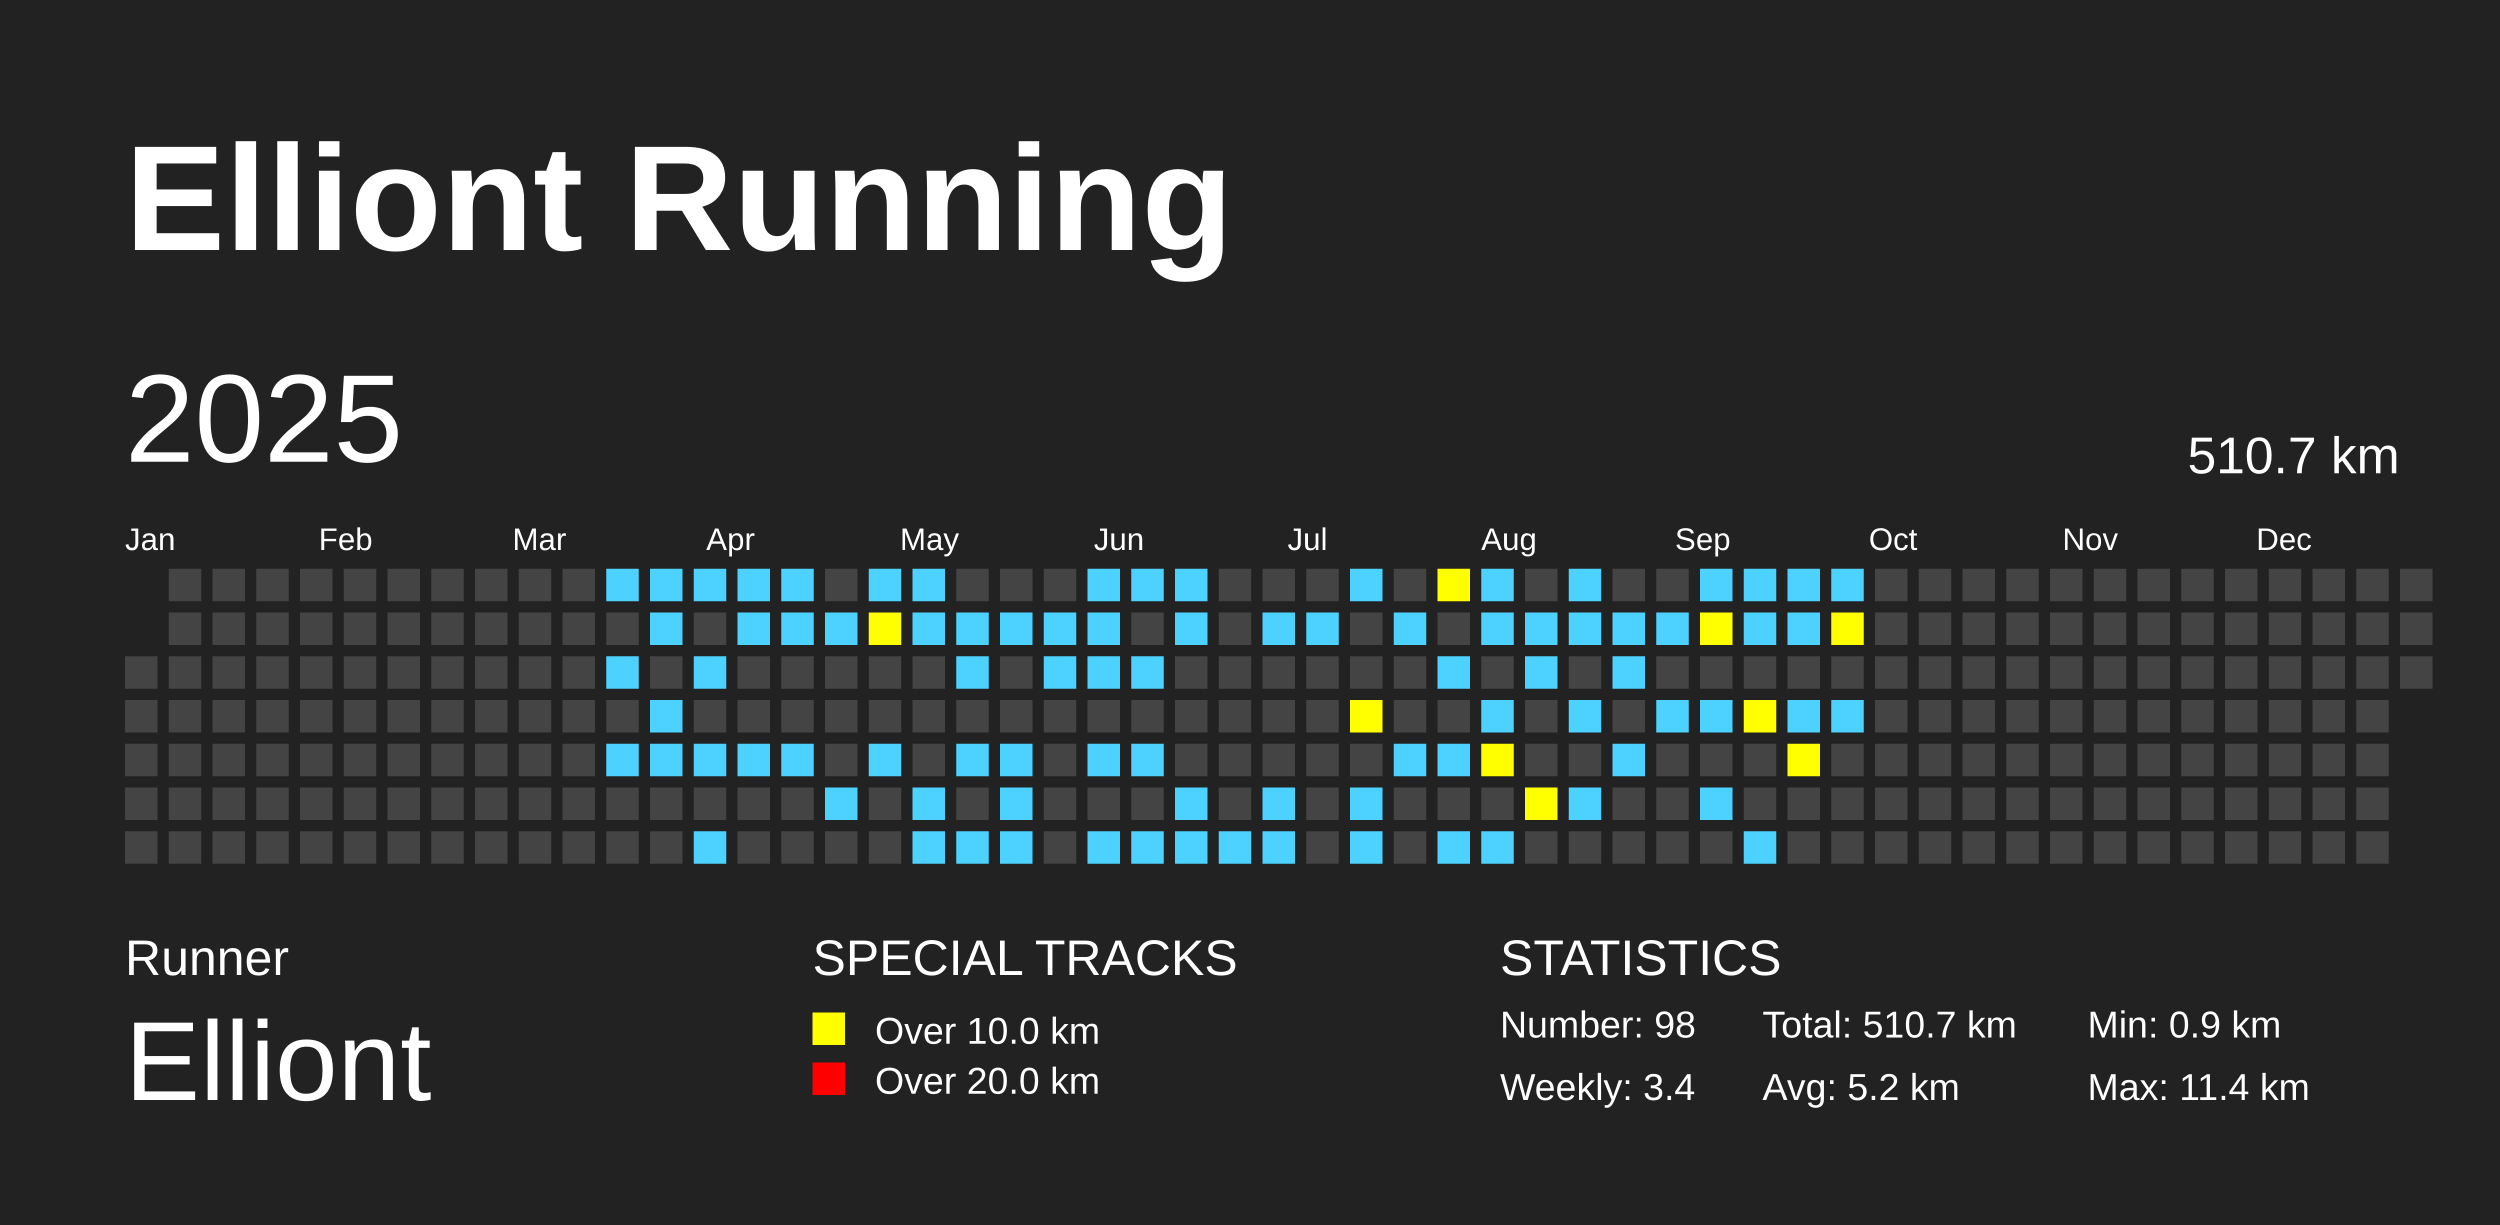
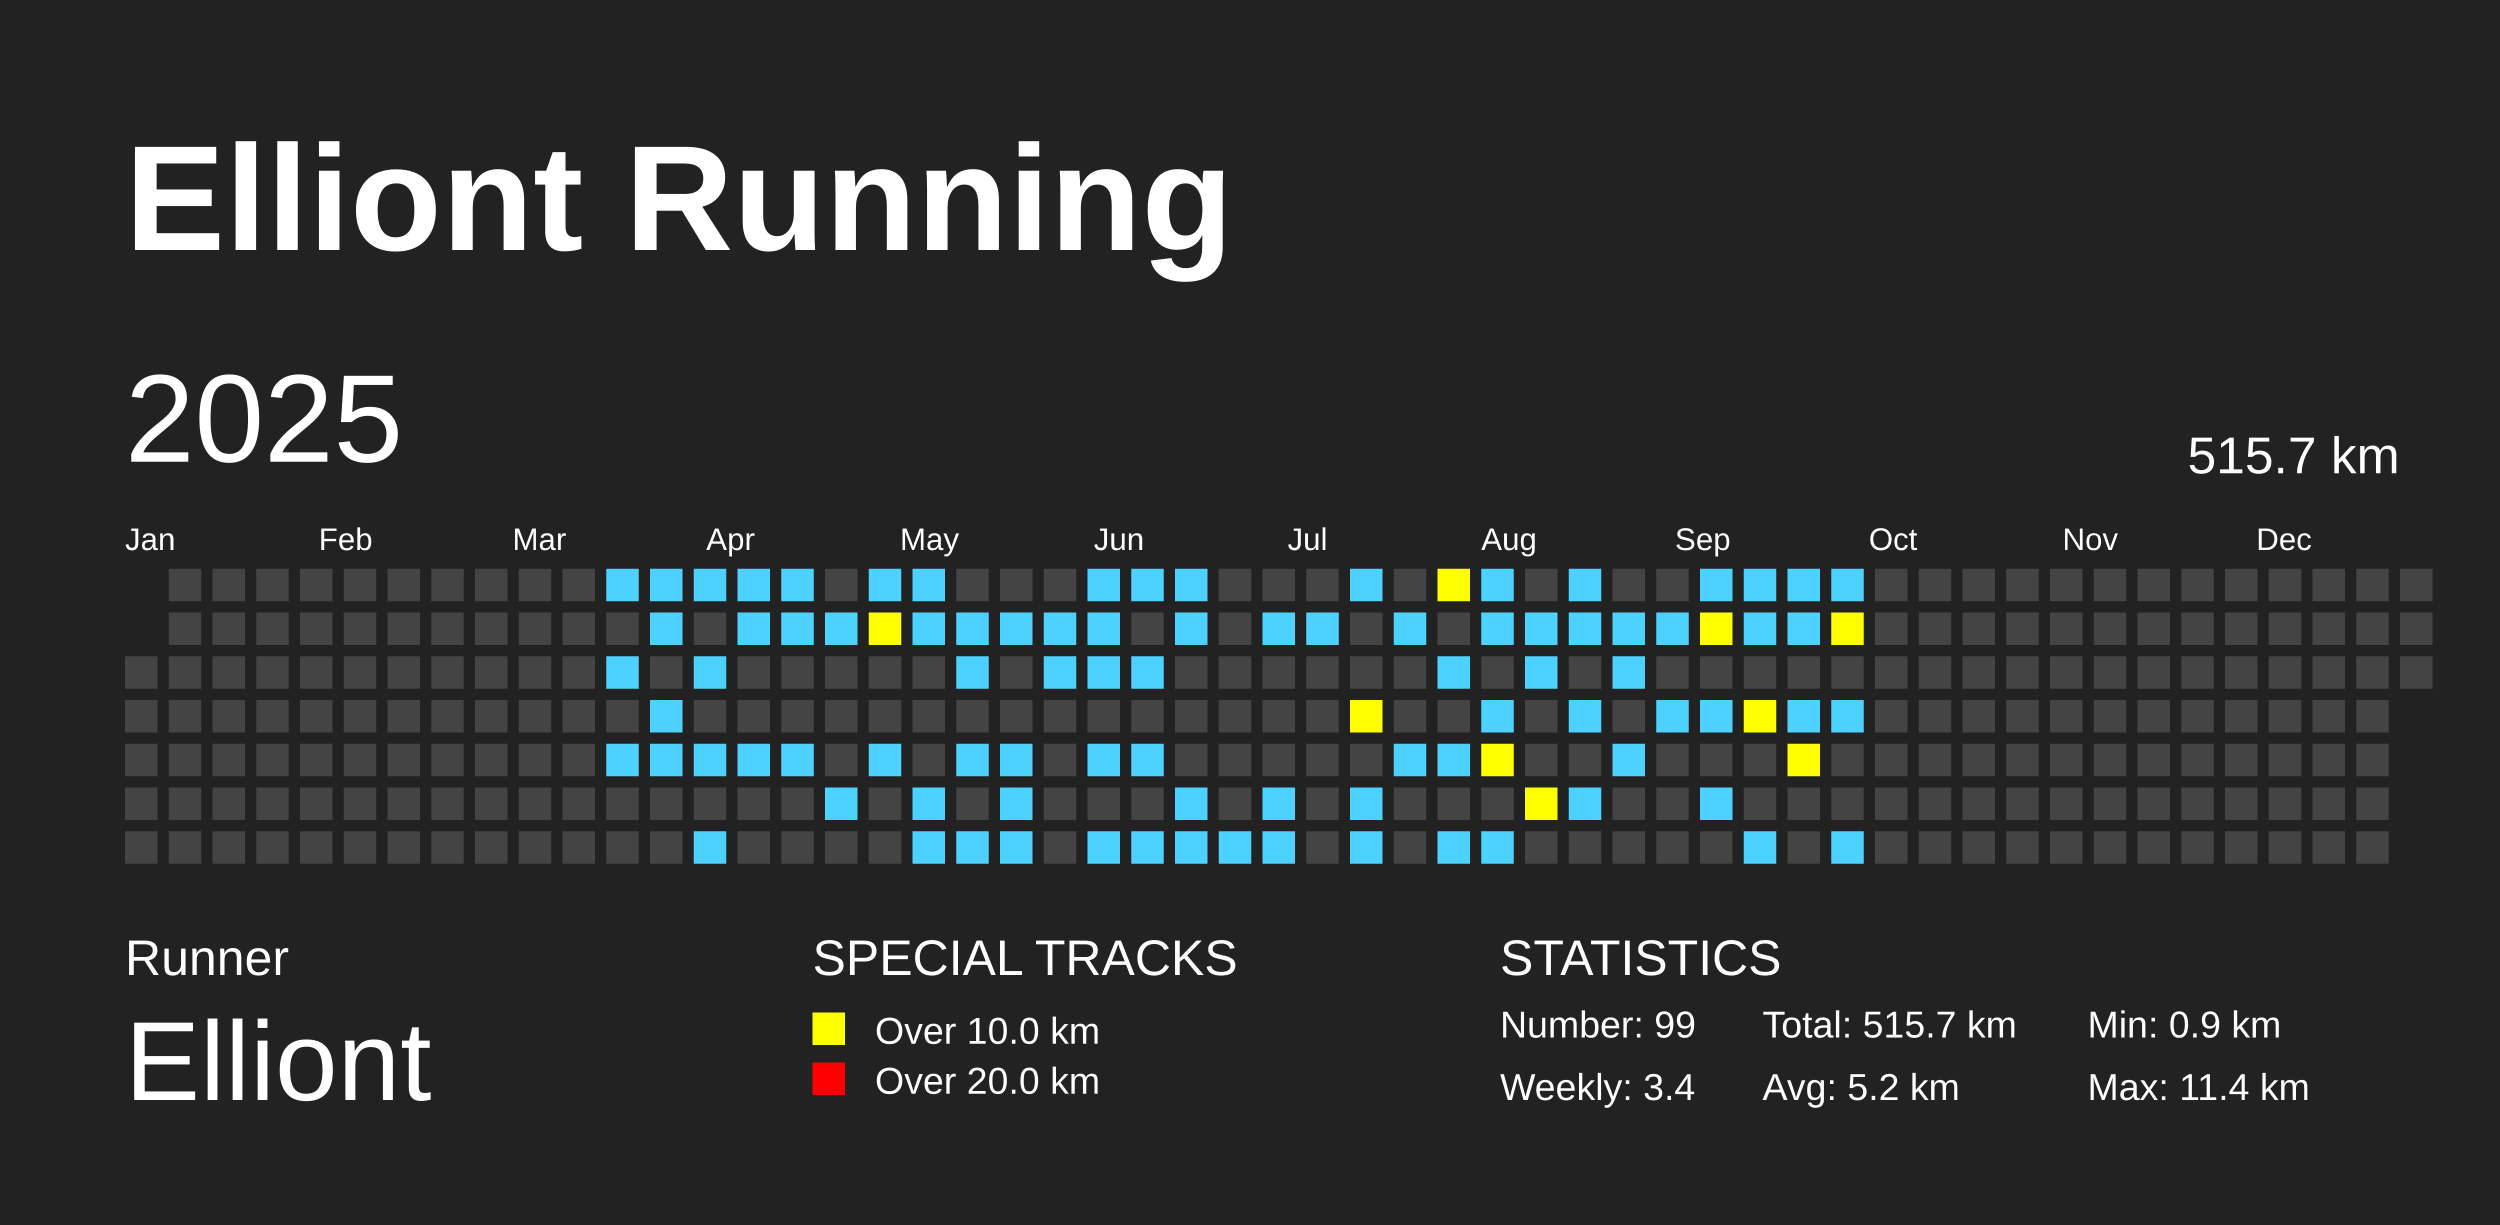
<svg xmlns="http://www.w3.org/2000/svg" baseProfile="full" height="98mm" version="1.1" viewBox="0,0,200,98" width="200mm">
  <defs />
  <rect fill="#222222" height="98" width="200" x="0" y="0" />
  <text fill="#FFFFFF" style="font-size:12px; font-family:Arial; font-weight:bold;" x="10" y="20">Elliont Running</text>
  <text fill="#FFFFFF" style="font-size:4px; font-family:Arial" x="10" y="78">Runner</text>
  <text fill="#FFFFFF" style="font-size:9px; font-family:Arial" x="10" y="88">Elliont</text>
  <text fill="#FFFFFF" style="font-size:4px; font-family:Arial" x="65" y="78">SPECIAL TRACKS</text>
  <rect fill="yellow" height="2.6" width="2.6" x="65" y="81" />
  <text fill="#FFFFFF" style="font-size:3px; font-family:Arial" x="70" y="83.5">Over 10.0 km</text>
  <rect fill="red" height="2.6" width="2.6" x="65" y="85" />
  <text fill="#FFFFFF" style="font-size:3px; font-family:Arial" x="70" y="87.5">Over 20.0 km</text>
  <text fill="#FFFFFF" style="font-size:4px; font-family:Arial" x="120" y="78">STATISTICS</text>
-   <text fill="#FFFFFF" style="font-size:3px; font-family:Arial" x="120" y="83">Number: 98</text>
+   <text fill="#FFFFFF" style="font-size:3px; font-family:Arial" x="120" y="83">Number: 99</text>
  <text fill="#FFFFFF" style="font-size:3px; font-family:Arial" x="120" y="88">Weekly: 3.4</text>
-   <text fill="#FFFFFF" style="font-size:3px; font-family:Arial" x="141" y="83">Total: 510.7 km</text>
+   <text fill="#FFFFFF" style="font-size:3px; font-family:Arial" x="141" y="83">Total: 515.7 km</text>
  <text fill="#FFFFFF" style="font-size:3px; font-family:Arial" x="141" y="88">Avg: 5.2 km</text>
  <text fill="#FFFFFF" style="font-size:3px; font-family:Arial" x="167" y="83">Min: 0.9 km</text>
  <text fill="#FFFFFF" style="font-size:3px; font-family:Arial" x="167" y="88">Max: 11.4 km</text>
  <text dominant-baseline="hanging" fill="#FFFFFF" style="font-size:10.0px; font-family:Arial;" x="10" y="30">2025</text>
-   <text dominant-baseline="hanging" fill="#FFFFFF" style="font-size:4.125px; font-family:Arial;" x="175" y="35">510.7 km</text>
+   <text dominant-baseline="hanging" fill="#FFFFFF" style="font-size:4.125px; font-family:Arial;" x="175" y="35">515.7 km</text>
  <text fill="#FFFFFF" style="font-size:2.5px; font-family:Arial" x="10.0" y="44">Jan</text>
  <text fill="#FFFFFF" style="font-size:2.5px; font-family:Arial" x="25.5" y="44">Feb</text>
  <text fill="#FFFFFF" style="font-size:2.5px; font-family:Arial" x="41.0" y="44">Mar</text>
  <text fill="#FFFFFF" style="font-size:2.5px; font-family:Arial" x="56.5" y="44">Apr</text>
  <text fill="#FFFFFF" style="font-size:2.5px; font-family:Arial" x="72.0" y="44">May</text>
  <text fill="#FFFFFF" style="font-size:2.5px; font-family:Arial" x="87.5" y="44">Jun</text>
  <text fill="#FFFFFF" style="font-size:2.5px; font-family:Arial" x="103.0" y="44">Jul</text>
  <text fill="#FFFFFF" style="font-size:2.5px; font-family:Arial" x="118.5" y="44">Aug</text>
  <text fill="#FFFFFF" style="font-size:2.5px; font-family:Arial" x="134.0" y="44">Sep</text>
  <text fill="#FFFFFF" style="font-size:2.5px; font-family:Arial" x="149.5" y="44">Oct</text>
  <text fill="#FFFFFF" style="font-size:2.5px; font-family:Arial" x="165.0" y="44">Nov</text>
  <text fill="#FFFFFF" style="font-size:2.5px; font-family:Arial" x="180.5" y="44">Dec</text>
  <rect fill="#444444" height="2.6" width="2.6" x="10.0" y="52.5" />
  <rect fill="#444444" height="2.6" width="2.6" x="10.0" y="56.0" />
  <rect fill="#444444" height="2.6" width="2.6" x="10.0" y="59.5" />
  <rect fill="#444444" height="2.6" width="2.6" x="10.0" y="63.0" />
  <rect fill="#444444" height="2.6" width="2.6" x="10.0" y="66.5" />
  <rect fill="#444444" height="2.6" width="2.6" x="13.5" y="45.5" />
  <rect fill="#444444" height="2.6" width="2.6" x="13.5" y="49.0" />
  <rect fill="#444444" height="2.6" width="2.6" x="13.5" y="52.5" />
  <rect fill="#444444" height="2.6" width="2.6" x="13.5" y="56.0" />
  <rect fill="#444444" height="2.6" width="2.6" x="13.5" y="59.5" />
  <rect fill="#444444" height="2.6" width="2.6" x="13.5" y="63.0" />
  <rect fill="#444444" height="2.6" width="2.6" x="13.5" y="66.5" />
  <rect fill="#444444" height="2.6" width="2.6" x="17.0" y="45.5" />
  <rect fill="#444444" height="2.6" width="2.6" x="17.0" y="49.0" />
  <rect fill="#444444" height="2.6" width="2.6" x="17.0" y="52.5" />
  <rect fill="#444444" height="2.6" width="2.6" x="17.0" y="56.0" />
  <rect fill="#444444" height="2.6" width="2.6" x="17.0" y="59.5" />
  <rect fill="#444444" height="2.6" width="2.6" x="17.0" y="63.0" />
  <rect fill="#444444" height="2.6" width="2.6" x="17.0" y="66.5" />
  <rect fill="#444444" height="2.6" width="2.6" x="20.5" y="45.5" />
  <rect fill="#444444" height="2.6" width="2.6" x="20.5" y="49.0" />
  <rect fill="#444444" height="2.6" width="2.6" x="20.5" y="52.5" />
  <rect fill="#444444" height="2.6" width="2.6" x="20.5" y="56.0" />
  <rect fill="#444444" height="2.6" width="2.6" x="20.5" y="59.5" />
  <rect fill="#444444" height="2.6" width="2.6" x="20.5" y="63.0" />
  <rect fill="#444444" height="2.6" width="2.6" x="20.5" y="66.5" />
  <rect fill="#444444" height="2.6" width="2.6" x="24.0" y="45.5" />
  <rect fill="#444444" height="2.6" width="2.6" x="24.0" y="49.0" />
  <rect fill="#444444" height="2.6" width="2.6" x="24.0" y="52.5" />
  <rect fill="#444444" height="2.6" width="2.6" x="24.0" y="56.0" />
  <rect fill="#444444" height="2.6" width="2.6" x="24.0" y="59.5" />
  <rect fill="#444444" height="2.6" width="2.6" x="24.0" y="63.0" />
  <rect fill="#444444" height="2.6" width="2.6" x="24.0" y="66.5" />
  <rect fill="#444444" height="2.6" width="2.6" x="27.5" y="45.5" />
  <rect fill="#444444" height="2.6" width="2.6" x="27.5" y="49.0" />
  <rect fill="#444444" height="2.6" width="2.6" x="27.5" y="52.5" />
  <rect fill="#444444" height="2.6" width="2.6" x="27.5" y="56.0" />
  <rect fill="#444444" height="2.6" width="2.6" x="27.5" y="59.5" />
  <rect fill="#444444" height="2.6" width="2.6" x="27.5" y="63.0" />
  <rect fill="#444444" height="2.6" width="2.6" x="27.5" y="66.5" />
  <rect fill="#444444" height="2.6" width="2.6" x="31.0" y="45.5" />
  <rect fill="#444444" height="2.6" width="2.6" x="31.0" y="49.0" />
  <rect fill="#444444" height="2.6" width="2.6" x="31.0" y="52.5" />
  <rect fill="#444444" height="2.6" width="2.6" x="31.0" y="56.0" />
  <rect fill="#444444" height="2.6" width="2.6" x="31.0" y="59.5" />
  <rect fill="#444444" height="2.6" width="2.6" x="31.0" y="63.0" />
  <rect fill="#444444" height="2.6" width="2.6" x="31.0" y="66.5" />
  <rect fill="#444444" height="2.6" width="2.6" x="34.5" y="45.5" />
  <rect fill="#444444" height="2.6" width="2.6" x="34.5" y="49.0" />
  <rect fill="#444444" height="2.6" width="2.6" x="34.5" y="52.5" />
  <rect fill="#444444" height="2.6" width="2.6" x="34.5" y="56.0" />
  <rect fill="#444444" height="2.6" width="2.6" x="34.5" y="59.5" />
  <rect fill="#444444" height="2.6" width="2.6" x="34.5" y="63.0" />
  <rect fill="#444444" height="2.6" width="2.6" x="34.5" y="66.5" />
  <rect fill="#444444" height="2.6" width="2.6" x="38.0" y="45.5" />
  <rect fill="#444444" height="2.6" width="2.6" x="38.0" y="49.0" />
  <rect fill="#444444" height="2.6" width="2.6" x="38.0" y="52.5" />
  <rect fill="#444444" height="2.6" width="2.6" x="38.0" y="56.0" />
  <rect fill="#444444" height="2.6" width="2.6" x="38.0" y="59.5" />
  <rect fill="#444444" height="2.6" width="2.6" x="38.0" y="63.0" />
  <rect fill="#444444" height="2.6" width="2.6" x="38.0" y="66.5" />
  <rect fill="#444444" height="2.6" width="2.6" x="41.5" y="45.5" />
  <rect fill="#444444" height="2.6" width="2.6" x="41.5" y="49.0" />
  <rect fill="#444444" height="2.6" width="2.6" x="41.5" y="52.5" />
  <rect fill="#444444" height="2.6" width="2.6" x="41.5" y="56.0" />
  <rect fill="#444444" height="2.6" width="2.6" x="41.5" y="59.5" />
  <rect fill="#444444" height="2.6" width="2.6" x="41.5" y="63.0" />
  <rect fill="#444444" height="2.6" width="2.6" x="41.5" y="66.5" />
  <rect fill="#444444" height="2.6" width="2.6" x="45.0" y="45.5" />
  <rect fill="#444444" height="2.6" width="2.6" x="45.0" y="49.0" />
  <rect fill="#444444" height="2.6" width="2.6" x="45.0" y="52.5" />
  <rect fill="#444444" height="2.6" width="2.6" x="45.0" y="56.0" />
  <rect fill="#444444" height="2.6" width="2.6" x="45.0" y="59.5" />
  <rect fill="#444444" height="2.6" width="2.6" x="45.0" y="63.0" />
  <rect fill="#444444" height="2.6" width="2.6" x="45.0" y="66.5" />
  <rect fill="#4DD2FF" height="2.6" width="2.6" x="48.5" y="45.5" />
  <rect fill="#444444" height="2.6" width="2.6" x="48.5" y="49.0" />
  <rect fill="#4DD2FF" height="2.6" width="2.6" x="48.5" y="52.5" />
  <rect fill="#444444" height="2.6" width="2.6" x="48.5" y="56.0" />
  <rect fill="#4DD2FF" height="2.6" width="2.6" x="48.5" y="59.5" />
  <rect fill="#444444" height="2.6" width="2.6" x="48.5" y="63.0" />
  <rect fill="#444444" height="2.6" width="2.6" x="48.5" y="66.5" />
  <rect fill="#4DD2FF" height="2.6" width="2.6" x="52.0" y="45.5" />
  <rect fill="#4DD2FF" height="2.6" width="2.6" x="52.0" y="49.0" />
  <rect fill="#444444" height="2.6" width="2.6" x="52.0" y="52.5" />
  <rect fill="#4DD2FF" height="2.6" width="2.6" x="52.0" y="56.0" />
  <rect fill="#4DD2FF" height="2.6" width="2.6" x="52.0" y="59.5" />
  <rect fill="#444444" height="2.6" width="2.6" x="52.0" y="63.0" />
  <rect fill="#444444" height="2.6" width="2.6" x="52.0" y="66.5" />
  <rect fill="#4DD2FF" height="2.6" width="2.6" x="55.5" y="45.5" />
  <rect fill="#444444" height="2.6" width="2.6" x="55.5" y="49.0" />
  <rect fill="#4DD2FF" height="2.6" width="2.6" x="55.5" y="52.5" />
  <rect fill="#444444" height="2.6" width="2.6" x="55.5" y="56.0" />
  <rect fill="#4DD2FF" height="2.6" width="2.6" x="55.5" y="59.5" />
  <rect fill="#444444" height="2.6" width="2.6" x="55.5" y="63.0" />
  <rect fill="#4DD2FF" height="2.6" width="2.6" x="55.5" y="66.5" />
  <rect fill="#4DD2FF" height="2.6" width="2.6" x="59.0" y="45.5" />
  <rect fill="#4DD2FF" height="2.6" width="2.6" x="59.0" y="49.0" />
  <rect fill="#444444" height="2.6" width="2.6" x="59.0" y="52.5" />
  <rect fill="#444444" height="2.6" width="2.6" x="59.0" y="56.0" />
  <rect fill="#4DD2FF" height="2.6" width="2.6" x="59.0" y="59.5" />
  <rect fill="#444444" height="2.6" width="2.6" x="59.0" y="63.0" />
  <rect fill="#444444" height="2.6" width="2.6" x="59.0" y="66.5" />
  <rect fill="#4DD2FF" height="2.6" width="2.6" x="62.5" y="45.5" />
  <rect fill="#4DD2FF" height="2.6" width="2.6" x="62.5" y="49.0" />
  <rect fill="#444444" height="2.6" width="2.6" x="62.5" y="52.5" />
  <rect fill="#444444" height="2.6" width="2.6" x="62.5" y="56.0" />
  <rect fill="#4DD2FF" height="2.6" width="2.6" x="62.5" y="59.5" />
  <rect fill="#444444" height="2.6" width="2.6" x="62.5" y="63.0" />
  <rect fill="#444444" height="2.6" width="2.6" x="62.5" y="66.5" />
  <rect fill="#444444" height="2.6" width="2.6" x="66.0" y="45.5" />
  <rect fill="#4DD2FF" height="2.6" width="2.6" x="66.0" y="49.0" />
  <rect fill="#444444" height="2.6" width="2.6" x="66.0" y="52.5" />
  <rect fill="#444444" height="2.6" width="2.6" x="66.0" y="56.0" />
  <rect fill="#444444" height="2.6" width="2.6" x="66.0" y="59.5" />
  <rect fill="#4DD2FF" height="2.6" width="2.6" x="66.0" y="63.0" />
  <rect fill="#444444" height="2.6" width="2.6" x="66.0" y="66.5" />
  <rect fill="#4DD2FF" height="2.6" width="2.6" x="69.5" y="45.5" />
  <rect fill="yellow" height="2.6" width="2.6" x="69.5" y="49.0" />
  <rect fill="#444444" height="2.6" width="2.6" x="69.5" y="52.5" />
  <rect fill="#444444" height="2.6" width="2.6" x="69.5" y="56.0" />
  <rect fill="#4DD2FF" height="2.6" width="2.6" x="69.5" y="59.5" />
  <rect fill="#444444" height="2.6" width="2.6" x="69.5" y="63.0" />
  <rect fill="#444444" height="2.6" width="2.6" x="69.5" y="66.5" />
  <rect fill="#4DD2FF" height="2.6" width="2.6" x="73.0" y="45.5" />
  <rect fill="#4DD2FF" height="2.6" width="2.6" x="73.0" y="49.0" />
  <rect fill="#444444" height="2.6" width="2.6" x="73.0" y="52.5" />
  <rect fill="#444444" height="2.6" width="2.6" x="73.0" y="56.0" />
  <rect fill="#444444" height="2.6" width="2.6" x="73.0" y="59.5" />
  <rect fill="#4DD2FF" height="2.6" width="2.6" x="73.0" y="63.0" />
  <rect fill="#4DD2FF" height="2.6" width="2.6" x="73.0" y="66.5" />
  <rect fill="#444444" height="2.6" width="2.6" x="76.5" y="45.5" />
  <rect fill="#4DD2FF" height="2.6" width="2.6" x="76.5" y="49.0" />
  <rect fill="#4DD2FF" height="2.6" width="2.6" x="76.5" y="52.5" />
  <rect fill="#444444" height="2.6" width="2.6" x="76.5" y="56.0" />
  <rect fill="#4DD2FF" height="2.6" width="2.6" x="76.5" y="59.5" />
  <rect fill="#444444" height="2.6" width="2.6" x="76.5" y="63.0" />
  <rect fill="#4DD2FF" height="2.6" width="2.6" x="76.5" y="66.5" />
  <rect fill="#444444" height="2.6" width="2.6" x="80.0" y="45.5" />
  <rect fill="#4DD2FF" height="2.6" width="2.6" x="80.0" y="49.0" />
  <rect fill="#444444" height="2.6" width="2.6" x="80.0" y="52.5" />
  <rect fill="#444444" height="2.6" width="2.6" x="80.0" y="56.0" />
  <rect fill="#4DD2FF" height="2.6" width="2.6" x="80.0" y="59.5" />
  <rect fill="#4DD2FF" height="2.6" width="2.6" x="80.0" y="63.0" />
  <rect fill="#4DD2FF" height="2.6" width="2.6" x="80.0" y="66.5" />
  <rect fill="#444444" height="2.6" width="2.6" x="83.5" y="45.5" />
  <rect fill="#4DD2FF" height="2.6" width="2.6" x="83.5" y="49.0" />
  <rect fill="#4DD2FF" height="2.6" width="2.6" x="83.5" y="52.5" />
  <rect fill="#444444" height="2.6" width="2.6" x="83.5" y="56.0" />
  <rect fill="#444444" height="2.6" width="2.6" x="83.5" y="59.5" />
  <rect fill="#444444" height="2.6" width="2.6" x="83.5" y="63.0" />
  <rect fill="#444444" height="2.6" width="2.6" x="83.5" y="66.5" />
  <rect fill="#4DD2FF" height="2.6" width="2.6" x="87.0" y="45.5" />
  <rect fill="#4DD2FF" height="2.6" width="2.6" x="87.0" y="49.0" />
  <rect fill="#4DD2FF" height="2.6" width="2.6" x="87.0" y="52.5" />
  <rect fill="#444444" height="2.6" width="2.6" x="87.0" y="56.0" />
  <rect fill="#4DD2FF" height="2.6" width="2.6" x="87.0" y="59.5" />
  <rect fill="#444444" height="2.6" width="2.6" x="87.0" y="63.0" />
  <rect fill="#4DD2FF" height="2.6" width="2.6" x="87.0" y="66.5" />
  <rect fill="#4DD2FF" height="2.6" width="2.6" x="90.5" y="45.5" />
  <rect fill="#444444" height="2.6" width="2.6" x="90.5" y="49.0" />
  <rect fill="#4DD2FF" height="2.6" width="2.6" x="90.5" y="52.5" />
  <rect fill="#444444" height="2.6" width="2.6" x="90.5" y="56.0" />
  <rect fill="#4DD2FF" height="2.6" width="2.6" x="90.5" y="59.5" />
  <rect fill="#444444" height="2.6" width="2.6" x="90.5" y="63.0" />
  <rect fill="#4DD2FF" height="2.6" width="2.6" x="90.5" y="66.5" />
  <rect fill="#4DD2FF" height="2.6" width="2.6" x="94.0" y="45.5" />
  <rect fill="#4DD2FF" height="2.6" width="2.6" x="94.0" y="49.0" />
  <rect fill="#444444" height="2.6" width="2.6" x="94.0" y="52.5" />
  <rect fill="#444444" height="2.6" width="2.6" x="94.0" y="56.0" />
  <rect fill="#444444" height="2.6" width="2.6" x="94.0" y="59.5" />
  <rect fill="#4DD2FF" height="2.6" width="2.6" x="94.0" y="63.0" />
  <rect fill="#4DD2FF" height="2.6" width="2.6" x="94.0" y="66.5" />
  <rect fill="#444444" height="2.6" width="2.6" x="97.5" y="45.5" />
  <rect fill="#444444" height="2.6" width="2.6" x="97.5" y="49.0" />
  <rect fill="#444444" height="2.6" width="2.6" x="97.5" y="52.5" />
  <rect fill="#444444" height="2.6" width="2.6" x="97.5" y="56.0" />
  <rect fill="#444444" height="2.6" width="2.6" x="97.5" y="59.5" />
  <rect fill="#444444" height="2.6" width="2.6" x="97.5" y="63.0" />
  <rect fill="#4DD2FF" height="2.6" width="2.6" x="97.5" y="66.5" />
  <rect fill="#444444" height="2.6" width="2.6" x="101.0" y="45.5" />
  <rect fill="#4DD2FF" height="2.6" width="2.6" x="101.0" y="49.0" />
  <rect fill="#444444" height="2.6" width="2.6" x="101.0" y="52.5" />
  <rect fill="#444444" height="2.6" width="2.6" x="101.0" y="56.0" />
  <rect fill="#444444" height="2.6" width="2.6" x="101.0" y="59.5" />
  <rect fill="#4DD2FF" height="2.6" width="2.6" x="101.0" y="63.0" />
  <rect fill="#4DD2FF" height="2.6" width="2.6" x="101.0" y="66.5" />
  <rect fill="#444444" height="2.6" width="2.6" x="104.5" y="45.5" />
  <rect fill="#4DD2FF" height="2.6" width="2.6" x="104.5" y="49.0" />
  <rect fill="#444444" height="2.6" width="2.6" x="104.5" y="52.5" />
  <rect fill="#444444" height="2.6" width="2.6" x="104.5" y="56.0" />
  <rect fill="#444444" height="2.6" width="2.6" x="104.5" y="59.5" />
  <rect fill="#444444" height="2.6" width="2.6" x="104.5" y="63.0" />
  <rect fill="#444444" height="2.6" width="2.6" x="104.5" y="66.5" />
  <rect fill="#4DD2FF" height="2.6" width="2.6" x="108.0" y="45.5" />
  <rect fill="#444444" height="2.6" width="2.6" x="108.0" y="49.0" />
  <rect fill="#444444" height="2.6" width="2.6" x="108.0" y="52.5" />
  <rect fill="yellow" height="2.6" width="2.6" x="108.0" y="56.0" />
  <rect fill="#444444" height="2.6" width="2.6" x="108.0" y="59.5" />
  <rect fill="#4DD2FF" height="2.6" width="2.6" x="108.0" y="63.0" />
  <rect fill="#4DD2FF" height="2.6" width="2.6" x="108.0" y="66.5" />
  <rect fill="#444444" height="2.6" width="2.6" x="111.5" y="45.5" />
  <rect fill="#4DD2FF" height="2.6" width="2.6" x="111.5" y="49.0" />
  <rect fill="#444444" height="2.6" width="2.6" x="111.5" y="52.5" />
  <rect fill="#444444" height="2.6" width="2.6" x="111.5" y="56.0" />
  <rect fill="#4DD2FF" height="2.6" width="2.6" x="111.5" y="59.5" />
  <rect fill="#444444" height="2.6" width="2.6" x="111.5" y="63.0" />
  <rect fill="#444444" height="2.6" width="2.6" x="111.5" y="66.5" />
  <rect fill="yellow" height="2.6" width="2.6" x="115.0" y="45.5" />
  <rect fill="#444444" height="2.6" width="2.6" x="115.0" y="49.0" />
  <rect fill="#4DD2FF" height="2.6" width="2.6" x="115.0" y="52.5" />
  <rect fill="#444444" height="2.6" width="2.6" x="115.0" y="56.0" />
  <rect fill="#4DD2FF" height="2.6" width="2.6" x="115.0" y="59.5" />
  <rect fill="#444444" height="2.6" width="2.6" x="115.0" y="63.0" />
  <rect fill="#4DD2FF" height="2.6" width="2.6" x="115.0" y="66.5" />
  <rect fill="#4DD2FF" height="2.6" width="2.6" x="118.5" y="45.5" />
  <rect fill="#4DD2FF" height="2.6" width="2.6" x="118.5" y="49.0" />
  <rect fill="#444444" height="2.6" width="2.6" x="118.5" y="52.5" />
  <rect fill="#4DD2FF" height="2.6" width="2.6" x="118.5" y="56.0" />
  <rect fill="yellow" height="2.6" width="2.6" x="118.5" y="59.5" />
  <rect fill="#444444" height="2.6" width="2.6" x="118.5" y="63.0" />
  <rect fill="#4DD2FF" height="2.6" width="2.6" x="118.5" y="66.5" />
  <rect fill="#444444" height="2.6" width="2.6" x="122.0" y="45.5" />
  <rect fill="#4DD2FF" height="2.6" width="2.6" x="122.0" y="49.0" />
  <rect fill="#4DD2FF" height="2.6" width="2.6" x="122.0" y="52.5" />
  <rect fill="#444444" height="2.6" width="2.6" x="122.0" y="56.0" />
  <rect fill="#444444" height="2.6" width="2.6" x="122.0" y="59.5" />
  <rect fill="yellow" height="2.6" width="2.6" x="122.0" y="63.0" />
  <rect fill="#444444" height="2.6" width="2.6" x="122.0" y="66.5" />
  <rect fill="#4DD2FF" height="2.6" width="2.6" x="125.5" y="45.5" />
  <rect fill="#4DD2FF" height="2.6" width="2.6" x="125.5" y="49.0" />
  <rect fill="#444444" height="2.6" width="2.6" x="125.5" y="52.5" />
  <rect fill="#4DD2FF" height="2.6" width="2.6" x="125.5" y="56.0" />
  <rect fill="#444444" height="2.6" width="2.6" x="125.5" y="59.5" />
  <rect fill="#4DD2FF" height="2.6" width="2.6" x="125.5" y="63.0" />
  <rect fill="#444444" height="2.6" width="2.6" x="125.5" y="66.5" />
  <rect fill="#444444" height="2.6" width="2.6" x="129.0" y="45.5" />
  <rect fill="#4DD2FF" height="2.6" width="2.6" x="129.0" y="49.0" />
  <rect fill="#4DD2FF" height="2.6" width="2.6" x="129.0" y="52.5" />
  <rect fill="#444444" height="2.6" width="2.6" x="129.0" y="56.0" />
  <rect fill="#4DD2FF" height="2.6" width="2.6" x="129.0" y="59.5" />
  <rect fill="#444444" height="2.6" width="2.6" x="129.0" y="63.0" />
  <rect fill="#444444" height="2.6" width="2.6" x="129.0" y="66.5" />
  <rect fill="#444444" height="2.6" width="2.6" x="132.5" y="45.5" />
  <rect fill="#4DD2FF" height="2.6" width="2.6" x="132.5" y="49.0" />
  <rect fill="#444444" height="2.6" width="2.6" x="132.5" y="52.5" />
  <rect fill="#4DD2FF" height="2.6" width="2.6" x="132.5" y="56.0" />
  <rect fill="#444444" height="2.6" width="2.6" x="132.5" y="59.5" />
  <rect fill="#444444" height="2.6" width="2.6" x="132.5" y="63.0" />
  <rect fill="#444444" height="2.6" width="2.6" x="132.5" y="66.5" />
  <rect fill="#4DD2FF" height="2.6" width="2.6" x="136.0" y="45.5" />
  <rect fill="yellow" height="2.6" width="2.6" x="136.0" y="49.0" />
  <rect fill="#444444" height="2.6" width="2.6" x="136.0" y="52.5" />
  <rect fill="#4DD2FF" height="2.6" width="2.6" x="136.0" y="56.0" />
  <rect fill="#444444" height="2.6" width="2.6" x="136.0" y="59.5" />
  <rect fill="#4DD2FF" height="2.6" width="2.6" x="136.0" y="63.0" />
  <rect fill="#444444" height="2.6" width="2.6" x="136.0" y="66.5" />
  <rect fill="#4DD2FF" height="2.6" width="2.6" x="139.5" y="45.5" />
  <rect fill="#4DD2FF" height="2.6" width="2.6" x="139.5" y="49.0" />
  <rect fill="#444444" height="2.6" width="2.6" x="139.5" y="52.5" />
  <rect fill="yellow" height="2.6" width="2.6" x="139.5" y="56.0" />
  <rect fill="#444444" height="2.6" width="2.6" x="139.5" y="59.5" />
  <rect fill="#444444" height="2.6" width="2.6" x="139.5" y="63.0" />
  <rect fill="#4DD2FF" height="2.6" width="2.6" x="139.5" y="66.5" />
  <rect fill="#4DD2FF" height="2.6" width="2.6" x="143.0" y="45.5" />
  <rect fill="#4DD2FF" height="2.6" width="2.6" x="143.0" y="49.0" />
  <rect fill="#444444" height="2.6" width="2.6" x="143.0" y="52.5" />
  <rect fill="#4DD2FF" height="2.6" width="2.6" x="143.0" y="56.0" />
  <rect fill="yellow" height="2.6" width="2.6" x="143.0" y="59.5" />
  <rect fill="#444444" height="2.6" width="2.6" x="143.0" y="63.0" />
  <rect fill="#444444" height="2.6" width="2.6" x="143.0" y="66.5" />
  <rect fill="#4DD2FF" height="2.6" width="2.6" x="146.5" y="45.5" />
  <rect fill="yellow" height="2.6" width="2.6" x="146.5" y="49.0" />
  <rect fill="#444444" height="2.6" width="2.6" x="146.5" y="52.5" />
  <rect fill="#4DD2FF" height="2.6" width="2.6" x="146.5" y="56.0" />
  <rect fill="#444444" height="2.6" width="2.6" x="146.5" y="59.5" />
  <rect fill="#444444" height="2.6" width="2.6" x="146.5" y="63.0" />
-   <rect fill="#444444" height="2.6" width="2.6" x="146.5" y="66.5" />
+   <rect fill="#4DD2FF" height="2.6" width="2.6" x="146.5" y="66.5" />
  <rect fill="#444444" height="2.6" width="2.6" x="150.0" y="45.5" />
  <rect fill="#444444" height="2.6" width="2.6" x="150.0" y="49.0" />
  <rect fill="#444444" height="2.6" width="2.6" x="150.0" y="52.5" />
  <rect fill="#444444" height="2.6" width="2.6" x="150.0" y="56.0" />
  <rect fill="#444444" height="2.6" width="2.6" x="150.0" y="59.5" />
  <rect fill="#444444" height="2.6" width="2.6" x="150.0" y="63.0" />
  <rect fill="#444444" height="2.6" width="2.6" x="150.0" y="66.5" />
  <rect fill="#444444" height="2.6" width="2.6" x="153.5" y="45.5" />
  <rect fill="#444444" height="2.6" width="2.6" x="153.5" y="49.0" />
  <rect fill="#444444" height="2.6" width="2.6" x="153.5" y="52.5" />
  <rect fill="#444444" height="2.6" width="2.6" x="153.5" y="56.0" />
  <rect fill="#444444" height="2.6" width="2.6" x="153.5" y="59.5" />
  <rect fill="#444444" height="2.6" width="2.6" x="153.5" y="63.0" />
  <rect fill="#444444" height="2.6" width="2.6" x="153.5" y="66.5" />
  <rect fill="#444444" height="2.6" width="2.6" x="157.0" y="45.5" />
  <rect fill="#444444" height="2.6" width="2.6" x="157.0" y="49.0" />
  <rect fill="#444444" height="2.6" width="2.6" x="157.0" y="52.5" />
  <rect fill="#444444" height="2.6" width="2.6" x="157.0" y="56.0" />
  <rect fill="#444444" height="2.6" width="2.6" x="157.0" y="59.5" />
  <rect fill="#444444" height="2.6" width="2.6" x="157.0" y="63.0" />
  <rect fill="#444444" height="2.6" width="2.6" x="157.0" y="66.5" />
  <rect fill="#444444" height="2.6" width="2.6" x="160.5" y="45.5" />
  <rect fill="#444444" height="2.6" width="2.6" x="160.5" y="49.0" />
  <rect fill="#444444" height="2.6" width="2.6" x="160.5" y="52.5" />
  <rect fill="#444444" height="2.6" width="2.6" x="160.5" y="56.0" />
  <rect fill="#444444" height="2.6" width="2.6" x="160.5" y="59.5" />
  <rect fill="#444444" height="2.6" width="2.6" x="160.5" y="63.0" />
  <rect fill="#444444" height="2.6" width="2.6" x="160.5" y="66.5" />
  <rect fill="#444444" height="2.6" width="2.6" x="164.0" y="45.5" />
  <rect fill="#444444" height="2.6" width="2.6" x="164.0" y="49.0" />
  <rect fill="#444444" height="2.6" width="2.6" x="164.0" y="52.5" />
  <rect fill="#444444" height="2.6" width="2.6" x="164.0" y="56.0" />
  <rect fill="#444444" height="2.6" width="2.6" x="164.0" y="59.5" />
  <rect fill="#444444" height="2.6" width="2.6" x="164.0" y="63.0" />
  <rect fill="#444444" height="2.6" width="2.6" x="164.0" y="66.5" />
  <rect fill="#444444" height="2.6" width="2.6" x="167.5" y="45.5" />
  <rect fill="#444444" height="2.6" width="2.6" x="167.5" y="49.0" />
  <rect fill="#444444" height="2.6" width="2.6" x="167.5" y="52.5" />
  <rect fill="#444444" height="2.6" width="2.6" x="167.5" y="56.0" />
  <rect fill="#444444" height="2.6" width="2.6" x="167.5" y="59.5" />
  <rect fill="#444444" height="2.6" width="2.6" x="167.5" y="63.0" />
  <rect fill="#444444" height="2.6" width="2.6" x="167.5" y="66.5" />
  <rect fill="#444444" height="2.6" width="2.6" x="171.0" y="45.5" />
  <rect fill="#444444" height="2.6" width="2.6" x="171.0" y="49.0" />
  <rect fill="#444444" height="2.6" width="2.6" x="171.0" y="52.5" />
  <rect fill="#444444" height="2.6" width="2.6" x="171.0" y="56.0" />
  <rect fill="#444444" height="2.6" width="2.6" x="171.0" y="59.5" />
  <rect fill="#444444" height="2.6" width="2.6" x="171.0" y="63.0" />
  <rect fill="#444444" height="2.6" width="2.6" x="171.0" y="66.5" />
  <rect fill="#444444" height="2.6" width="2.6" x="174.5" y="45.5" />
  <rect fill="#444444" height="2.6" width="2.6" x="174.5" y="49.0" />
  <rect fill="#444444" height="2.6" width="2.6" x="174.5" y="52.5" />
  <rect fill="#444444" height="2.6" width="2.6" x="174.5" y="56.0" />
  <rect fill="#444444" height="2.6" width="2.6" x="174.5" y="59.5" />
  <rect fill="#444444" height="2.6" width="2.6" x="174.5" y="63.0" />
  <rect fill="#444444" height="2.6" width="2.6" x="174.5" y="66.5" />
  <rect fill="#444444" height="2.6" width="2.6" x="178.0" y="45.5" />
  <rect fill="#444444" height="2.6" width="2.6" x="178.0" y="49.0" />
  <rect fill="#444444" height="2.6" width="2.6" x="178.0" y="52.5" />
  <rect fill="#444444" height="2.6" width="2.6" x="178.0" y="56.0" />
  <rect fill="#444444" height="2.6" width="2.6" x="178.0" y="59.5" />
  <rect fill="#444444" height="2.6" width="2.6" x="178.0" y="63.0" />
  <rect fill="#444444" height="2.6" width="2.6" x="178.0" y="66.5" />
  <rect fill="#444444" height="2.6" width="2.6" x="181.5" y="45.5" />
  <rect fill="#444444" height="2.6" width="2.6" x="181.5" y="49.0" />
  <rect fill="#444444" height="2.6" width="2.6" x="181.5" y="52.5" />
  <rect fill="#444444" height="2.6" width="2.6" x="181.5" y="56.0" />
  <rect fill="#444444" height="2.6" width="2.6" x="181.5" y="59.5" />
  <rect fill="#444444" height="2.6" width="2.6" x="181.5" y="63.0" />
  <rect fill="#444444" height="2.6" width="2.6" x="181.5" y="66.5" />
  <rect fill="#444444" height="2.6" width="2.6" x="185.0" y="45.5" />
  <rect fill="#444444" height="2.6" width="2.6" x="185.0" y="49.0" />
  <rect fill="#444444" height="2.6" width="2.6" x="185.0" y="52.5" />
  <rect fill="#444444" height="2.6" width="2.6" x="185.0" y="56.0" />
  <rect fill="#444444" height="2.6" width="2.6" x="185.0" y="59.5" />
  <rect fill="#444444" height="2.6" width="2.6" x="185.0" y="63.0" />
  <rect fill="#444444" height="2.6" width="2.6" x="185.0" y="66.5" />
  <rect fill="#444444" height="2.6" width="2.6" x="188.5" y="45.5" />
  <rect fill="#444444" height="2.6" width="2.6" x="188.5" y="49.0" />
  <rect fill="#444444" height="2.6" width="2.6" x="188.5" y="52.5" />
  <rect fill="#444444" height="2.6" width="2.6" x="188.5" y="56.0" />
  <rect fill="#444444" height="2.6" width="2.6" x="188.5" y="59.5" />
  <rect fill="#444444" height="2.6" width="2.6" x="188.5" y="63.0" />
  <rect fill="#444444" height="2.6" width="2.6" x="188.5" y="66.5" />
  <rect fill="#444444" height="2.6" width="2.6" x="192.0" y="45.5" />
  <rect fill="#444444" height="2.6" width="2.6" x="192.0" y="49.0" />
  <rect fill="#444444" height="2.6" width="2.6" x="192.0" y="52.5" />
</svg>
